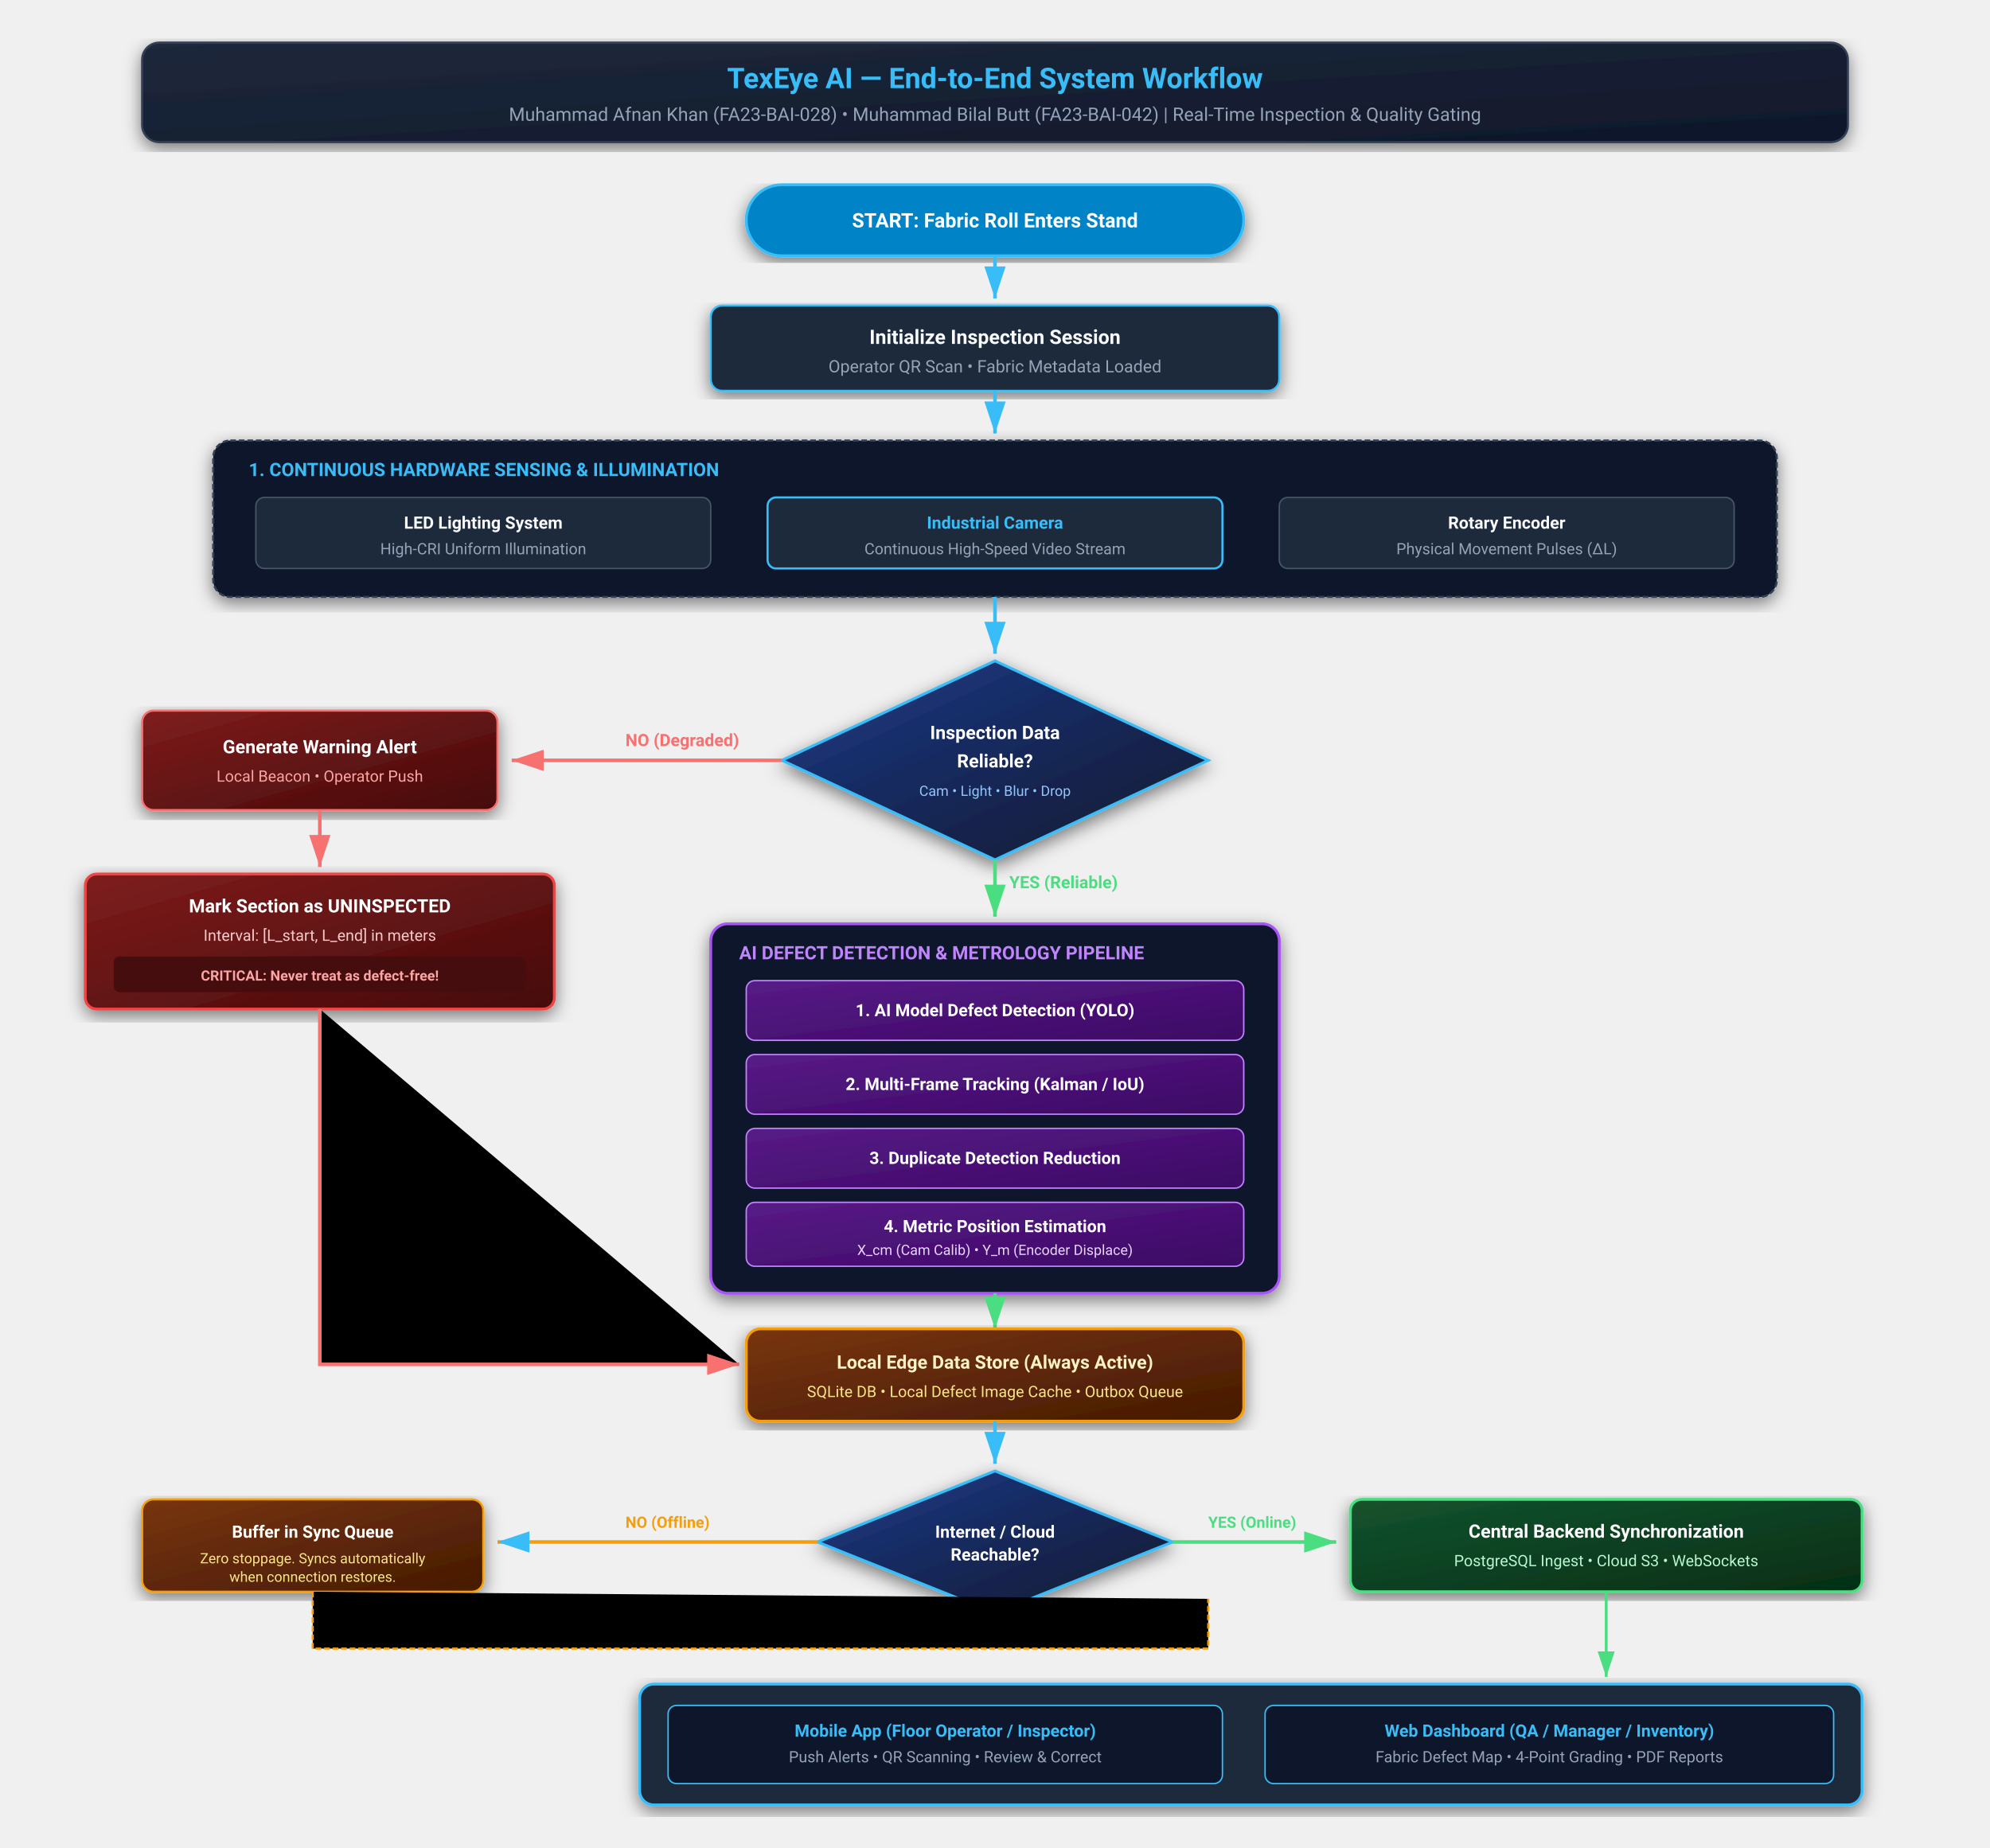
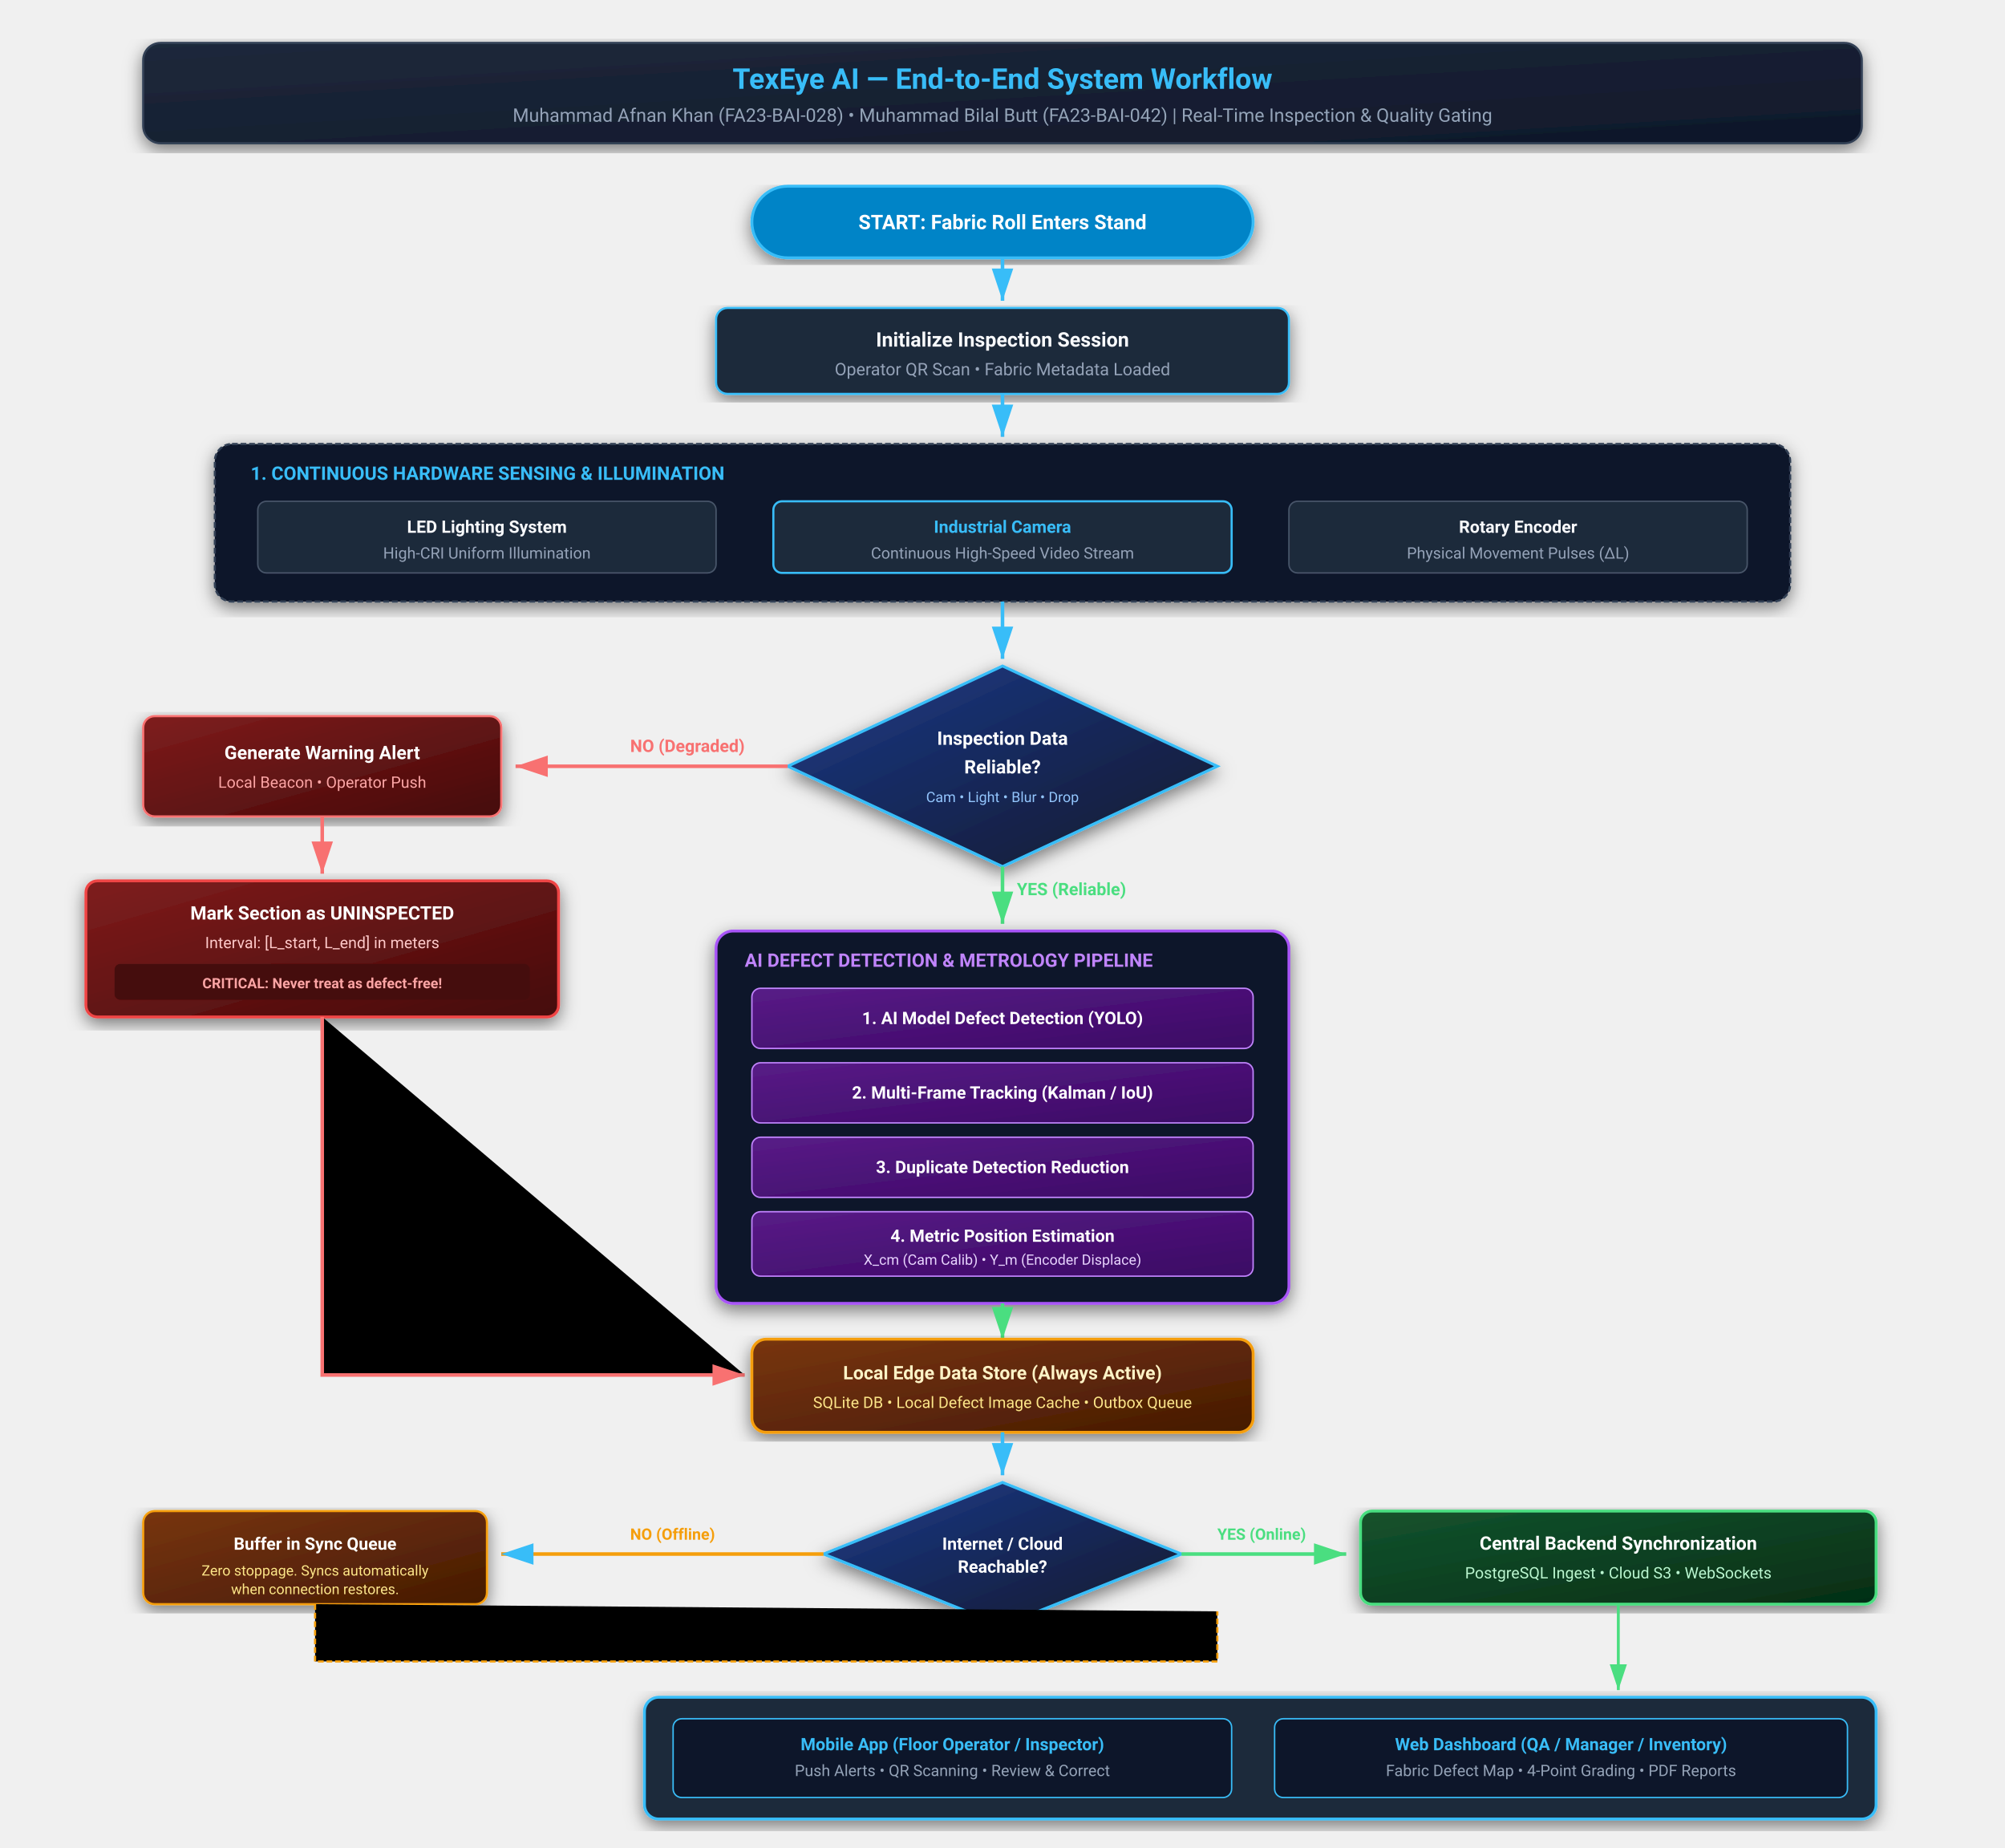
- <svg xmlns="http://www.w3.org/2000/svg" viewBox="0 0 1400 1300" width="100%" height="100%" style="background-color: #0b1120; font-family: -apple-system, BlinkMacSystemFont, 'Segoe UI', Roboto, Helvetica, Arial, sans-serif;">
+ <svg xmlns="http://www.w3.org/2000/svg" viewBox="0 0 1400 1290" width="100%" height="100%" style="background-color: #0b1120; font-family: -apple-system, BlinkMacSystemFont, 'Segoe UI', Roboto, Helvetica, Arial, sans-serif;">
  <defs>
    <linearGradient id="headerGrad" x1="0%" y1="0%" x2="100%" y2="100%">
      <stop offset="0%" stop-color="#1e293b" />
      <stop offset="100%" stop-color="#0f172a" />
    </linearGradient>
    <linearGradient id="blueCard" x1="0%" y1="0%" x2="100%" y2="100%">
      <stop offset="0%" stop-color="#1e3a8a" />
      <stop offset="100%" stop-color="#0f172a" />
    </linearGradient>
    <linearGradient id="greenCard" x1="0%" y1="0%" x2="100%" y2="100%">
      <stop offset="0%" stop-color="#14532d" />
      <stop offset="100%" stop-color="#052e16" />
    </linearGradient>
    <linearGradient id="purpleCard" x1="0%" y1="0%" x2="100%" y2="100%">
      <stop offset="0%" stop-color="#581c87" />
      <stop offset="100%" stop-color="#3b0764" />
    </linearGradient>
    <linearGradient id="redCard" x1="0%" y1="0%" x2="100%" y2="100%">
      <stop offset="0%" stop-color="#7f1d1d" />
      <stop offset="100%" stop-color="#450a0a" />
    </linearGradient>
    <linearGradient id="amberCard" x1="0%" y1="0%" x2="100%" y2="100%">
      <stop offset="0%" stop-color="#78350f" />
      <stop offset="100%" stop-color="#451a03" />
    </linearGradient>
    <filter id="shadow" x="-10%" y="-10%" width="120%" height="120%">
      <feDropShadow dx="0" dy="4" stdDeviation="6" flood-color="#000000" flood-opacity="0.5" />
    </filter>
    <marker id="arrowBlue" markerWidth="10" markerHeight="10" refX="9" refY="3" orient="auto">
      <path d="M0,0 L0,6 L9,3 z" fill="#38bdf8" />
    </marker>
    <marker id="arrowGreen" markerWidth="10" markerHeight="10" refX="9" refY="3" orient="auto">
      <path d="M0,0 L0,6 L9,3 z" fill="#4ade80" />
    </marker>
    <marker id="arrowRed" markerWidth="10" markerHeight="10" refX="9" refY="3" orient="auto">
      <path d="M0,0 L0,6 L9,3 z" fill="#f87171" />
    </marker>
    <marker id="arrowPurple" markerWidth="10" markerHeight="10" refX="9" refY="3" orient="auto">
      <path d="M0,0 L0,6 L9,3 z" fill="#c084fc" />
    </marker>
  </defs>
  <g transform="translate(100, 30)" filter="url(#shadow)">
    <rect width="1200" height="70" rx="12" fill="url(#headerGrad)" stroke="#334155" stroke-width="1.5" />
    <text x="600" y="32" fill="#38bdf8" font-size="20" font-weight="bold" text-anchor="middle">TexEye AI — End-to-End System Workflow</text>
    <text x="600" y="55" fill="#94a3b8" font-size="13" text-anchor="middle">Muhammad Afnan Khan (FA23-BAI-028) • Muhammad Bilal Butt (FA23-BAI-042) | Real-Time Inspection &amp; Quality Gating</text>
  </g>
  <g transform="translate(525, 130)" filter="url(#shadow)">
    <rect width="350" height="50" rx="25" fill="#0284c7" stroke="#38bdf8" stroke-width="2" />
    <text x="175" y="30" fill="#ffffff" font-size="14" font-weight="bold" text-anchor="middle">START: Fabric Roll Enters Stand</text>
  </g>
  <path d="M 700 180 L 700 210" stroke="#38bdf8" stroke-width="2.5" marker-end="url(#arrowBlue)" />
  <g transform="translate(500, 215)" filter="url(#shadow)">
    <rect width="400" height="60" rx="8" fill="#1e293b" stroke="#38bdf8" stroke-width="1.5" />
    <text x="200" y="27" fill="#f8fafc" font-size="14" font-weight="bold" text-anchor="middle">Initialize Inspection Session</text>
    <text x="200" y="47" fill="#94a3b8" font-size="12" text-anchor="middle">Operator QR Scan • Fabric Metadata Loaded</text>
  </g>
  <path d="M 700 275 L 700 305" stroke="#38bdf8" stroke-width="2.5" marker-end="url(#arrowBlue)" />
  <g transform="translate(150, 310)" filter="url(#shadow)">
    <rect width="1100" height="110" rx="12" fill="#0f172a" stroke="#334155" stroke-width="1.5" stroke-dasharray="4 2" />
    <text x="25" y="25" fill="#38bdf8" font-size="13" font-weight="bold">1. CONTINUOUS HARDWARE SENSING &amp; ILLUMINATION</text>
    <rect x="30" y="40" width="320" height="50" rx="6" fill="#1e293b" stroke="#475569" stroke-width="1" />
    <text x="190" y="62" fill="#f8fafc" font-size="12" font-weight="bold" text-anchor="middle">LED Lighting System</text>
    <text x="190" y="80" fill="#94a3b8" font-size="11" text-anchor="middle">High-CRI Uniform Illumination</text>
    <rect x="390" y="40" width="320" height="50" rx="6" fill="#1e293b" stroke="#38bdf8" stroke-width="1.5" />
    <text x="550" y="62" fill="#38bdf8" font-size="12" font-weight="bold" text-anchor="middle">Industrial Camera</text>
    <text x="550" y="80" fill="#94a3b8" font-size="11" text-anchor="middle">Continuous High-Speed Video Stream</text>
    <rect x="750" y="40" width="320" height="50" rx="6" fill="#1e293b" stroke="#475569" stroke-width="1" />
    <text x="910" y="62" fill="#f8fafc" font-size="12" font-weight="bold" text-anchor="middle">Rotary Encoder</text>
    <text x="910" y="80" fill="#94a3b8" font-size="11" text-anchor="middle">Physical Movement Pulses (ΔL)</text>
  </g>
  <path d="M 700 420 L 700 460" stroke="#38bdf8" stroke-width="2.5" marker-end="url(#arrowBlue)" />
  <g transform="translate(550, 465)" filter="url(#shadow)">
    <polygon points="150,0 300,70 150,140 0,70" fill="url(#blueCard)" stroke="#38bdf8" stroke-width="2" />
    <text x="150" y="55" fill="#ffffff" font-size="13" font-weight="bold" text-anchor="middle">Inspection Data</text>
    <text x="150" y="75" fill="#ffffff" font-size="13" font-weight="bold" text-anchor="middle">Reliable?</text>
    <text x="150" y="95" fill="#93c5fd" font-size="10" text-anchor="middle">Cam • Light • Blur • Drop</text>
  </g>
  <path d="M 550 535 L 360 535" stroke="#f87171" stroke-width="2.5" marker-end="url(#arrowRed)" />
  <text x="440" y="525" fill="#f87171" font-size="12" font-weight="bold">NO (Degraded)</text>
  <g transform="translate(100, 500)" filter="url(#shadow)">
    <rect width="250" height="70" rx="8" fill="url(#redCard)" stroke="#f87171" stroke-width="1.5" />
    <text x="125" y="30" fill="#ffffff" font-size="13" font-weight="bold" text-anchor="middle">Generate Warning Alert</text>
    <text x="125" y="50" fill="#fca5a5" font-size="11" text-anchor="middle">Local Beacon • Operator Push</text>
  </g>
  <path d="M 225 570 L 225 610" stroke="#f87171" stroke-width="2.5" marker-end="url(#arrowRed)" />
  <g transform="translate(60, 615)" filter="url(#shadow)">
    <rect width="330" height="95" rx="8" fill="url(#redCard)" stroke="#ef4444" stroke-width="2" />
    <text x="165" y="27" fill="#ffffff" font-size="13" font-weight="bold" text-anchor="middle">Mark Section as UNINSPECTED</text>
    <text x="165" y="47" fill="#fecaca" font-size="11" text-anchor="middle">Interval: [L_start, L_end] in meters</text>
    <rect x="20" y="58" width="290" height="25" rx="4" fill="#450a0a" />
    <text x="165" y="75" fill="#fca5a5" font-size="10" font-weight="bold" text-anchor="middle">CRITICAL: Never treat as defect-free!</text>
  </g>
  <path d="M 700 605 L 700 645" stroke="#4ade80" stroke-width="2.5" marker-end="url(#arrowGreen)" />
  <text x="710" y="625" fill="#4ade80" font-size="12" font-weight="bold">YES (Reliable)</text>
  <g transform="translate(500, 650)" filter="url(#shadow)">
    <rect width="400" height="260" rx="12" fill="#0f172a" stroke="#a855f7" stroke-width="2" />
    <text x="20" y="25" fill="#c084fc" font-size="13" font-weight="bold">AI DEFECT DETECTION &amp; METROLOGY PIPELINE</text>
    <rect x="25" y="40" width="350" height="42" rx="6" fill="url(#purpleCard)" stroke="#c084fc" stroke-width="1" />
    <text x="200" y="65" fill="#ffffff" font-size="12" font-weight="bold" text-anchor="middle">1. AI Model Defect Detection (YOLO)</text>
    <rect x="25" y="92" width="350" height="42" rx="6" fill="url(#purpleCard)" stroke="#c084fc" stroke-width="1" />
    <text x="200" y="117" fill="#ffffff" font-size="12" font-weight="bold" text-anchor="middle">2. Multi-Frame Tracking (Kalman / IoU)</text>
    <rect x="25" y="144" width="350" height="42" rx="6" fill="url(#purpleCard)" stroke="#c084fc" stroke-width="1" />
    <text x="200" y="169" fill="#ffffff" font-size="12" font-weight="bold" text-anchor="middle">3. Duplicate Detection Reduction</text>
    <rect x="25" y="196" width="350" height="45" rx="6" fill="url(#purpleCard)" stroke="#c084fc" stroke-width="1" />
    <text x="200" y="217" fill="#ffffff" font-size="12" font-weight="bold" text-anchor="middle">4. Metric Position Estimation</text>
    <text x="200" y="233" fill="#e9d5ff" font-size="10" text-anchor="middle">X_cm (Cam Calib) • Y_m (Encoder Displace)</text>
  </g>
  <path d="M 225 710 L 225 960 L 520 960" stroke="#f87171" stroke-width="2.5" marker-end="url(#arrowRed)" />
  <path d="M 700 910 L 700 935" stroke="#4ade80" stroke-width="2.5" marker-end="url(#arrowGreen)" />
  <g transform="translate(525, 935)" filter="url(#shadow)">
    <rect width="350" height="65" rx="10" fill="url(#amberCard)" stroke="#f59e0b" stroke-width="2" />
    <text x="175" y="28" fill="#fef3c7" font-size="13" font-weight="bold" text-anchor="middle">Local Edge Data Store (Always Active)</text>
    <text x="175" y="48" fill="#fde68a" font-size="11" text-anchor="middle">SQLite DB • Local Defect Image Cache • Outbox Queue</text>
  </g>
  <path d="M 700 1000 L 700 1030" stroke="#38bdf8" stroke-width="2.5" marker-end="url(#arrowBlue)" />
  <g transform="translate(575, 1035)" filter="url(#shadow)">
    <polygon points="125,0 250,50 125,100 0,50" fill="url(#blueCard)" stroke="#38bdf8" stroke-width="2" />
    <text x="125" y="47" fill="#ffffff" font-size="12" font-weight="bold" text-anchor="middle">Internet / Cloud</text>
    <text x="125" y="63" fill="#ffffff" font-size="12" font-weight="bold" text-anchor="middle">Reachable?</text>
  </g>
  <path d="M 575 1085 L 350 1085" stroke="#f59e0b" stroke-width="2.5" marker-end="url(#arrowBlue)" />
  <text x="440" y="1075" fill="#f59e0b" font-size="11" font-weight="bold">NO (Offline)</text>
  <g transform="translate(100, 1055)" filter="url(#shadow)">
    <rect width="240" height="65" rx="8" fill="url(#amberCard)" stroke="#f59e0b" stroke-width="1.5" />
    <text x="120" y="27" fill="#ffffff" font-size="12" font-weight="bold" text-anchor="middle">Buffer in Sync Queue</text>
    <text x="120" y="45" fill="#fde68a" font-size="10" text-anchor="middle">Zero stoppage. Syncs automatically</text>
    <text x="120" y="58" fill="#fde68a" font-size="10" text-anchor="middle">when connection restores.</text>
  </g>
  <path d="M 220 1120 L 220 1160 L 850 1160 L 850 1125" stroke="#f59e0b" stroke-width="1.5" stroke-dasharray="4 2" />
  <path d="M 825 1085 L 940 1085" stroke="#4ade80" stroke-width="2.5" marker-end="url(#arrowGreen)" />
  <text x="850" y="1075" fill="#4ade80" font-size="11" font-weight="bold">YES (Online)</text>
  <g transform="translate(950, 1055)" filter="url(#shadow)">
    <rect width="360" height="65" rx="8" fill="url(#greenCard)" stroke="#4ade80" stroke-width="2" />
    <text x="180" y="27" fill="#ffffff" font-size="13" font-weight="bold" text-anchor="middle">Central Backend Synchronization</text>
    <text x="180" y="47" fill="#bbf7d0" font-size="11" text-anchor="middle">PostgreSQL Ingest • Cloud S3 • WebSockets</text>
  </g>
  <path d="M 1130 1120 L 1130 1180" stroke="#4ade80" stroke-width="2" marker-end="url(#arrowGreen)" />
  <g transform="translate(450, 1185)" filter="url(#shadow)">
    <rect width="860" height="85" rx="10" fill="#1e293b" stroke="#38bdf8" stroke-width="2" />
    <rect x="20" y="15" width="390" height="55" rx="6" fill="#0f172a" stroke="#38bdf8" stroke-width="1" />
    <text x="215" y="37" fill="#38bdf8" font-size="12" font-weight="bold" text-anchor="middle">Mobile App (Floor Operator / Inspector)</text>
    <text x="215" y="55" fill="#94a3b8" font-size="11" text-anchor="middle">Push Alerts • QR Scanning • Review &amp; Correct</text>
    <rect x="440" y="15" width="400" height="55" rx="6" fill="#0f172a" stroke="#38bdf8" stroke-width="1" />
    <text x="640" y="37" fill="#38bdf8" font-size="12" font-weight="bold" text-anchor="middle">Web Dashboard (QA / Manager / Inventory)</text>
    <text x="640" y="55" fill="#94a3b8" font-size="11" text-anchor="middle">Fabric Defect Map • 4-Point Grading • PDF Reports</text>
  </g>
</svg>
